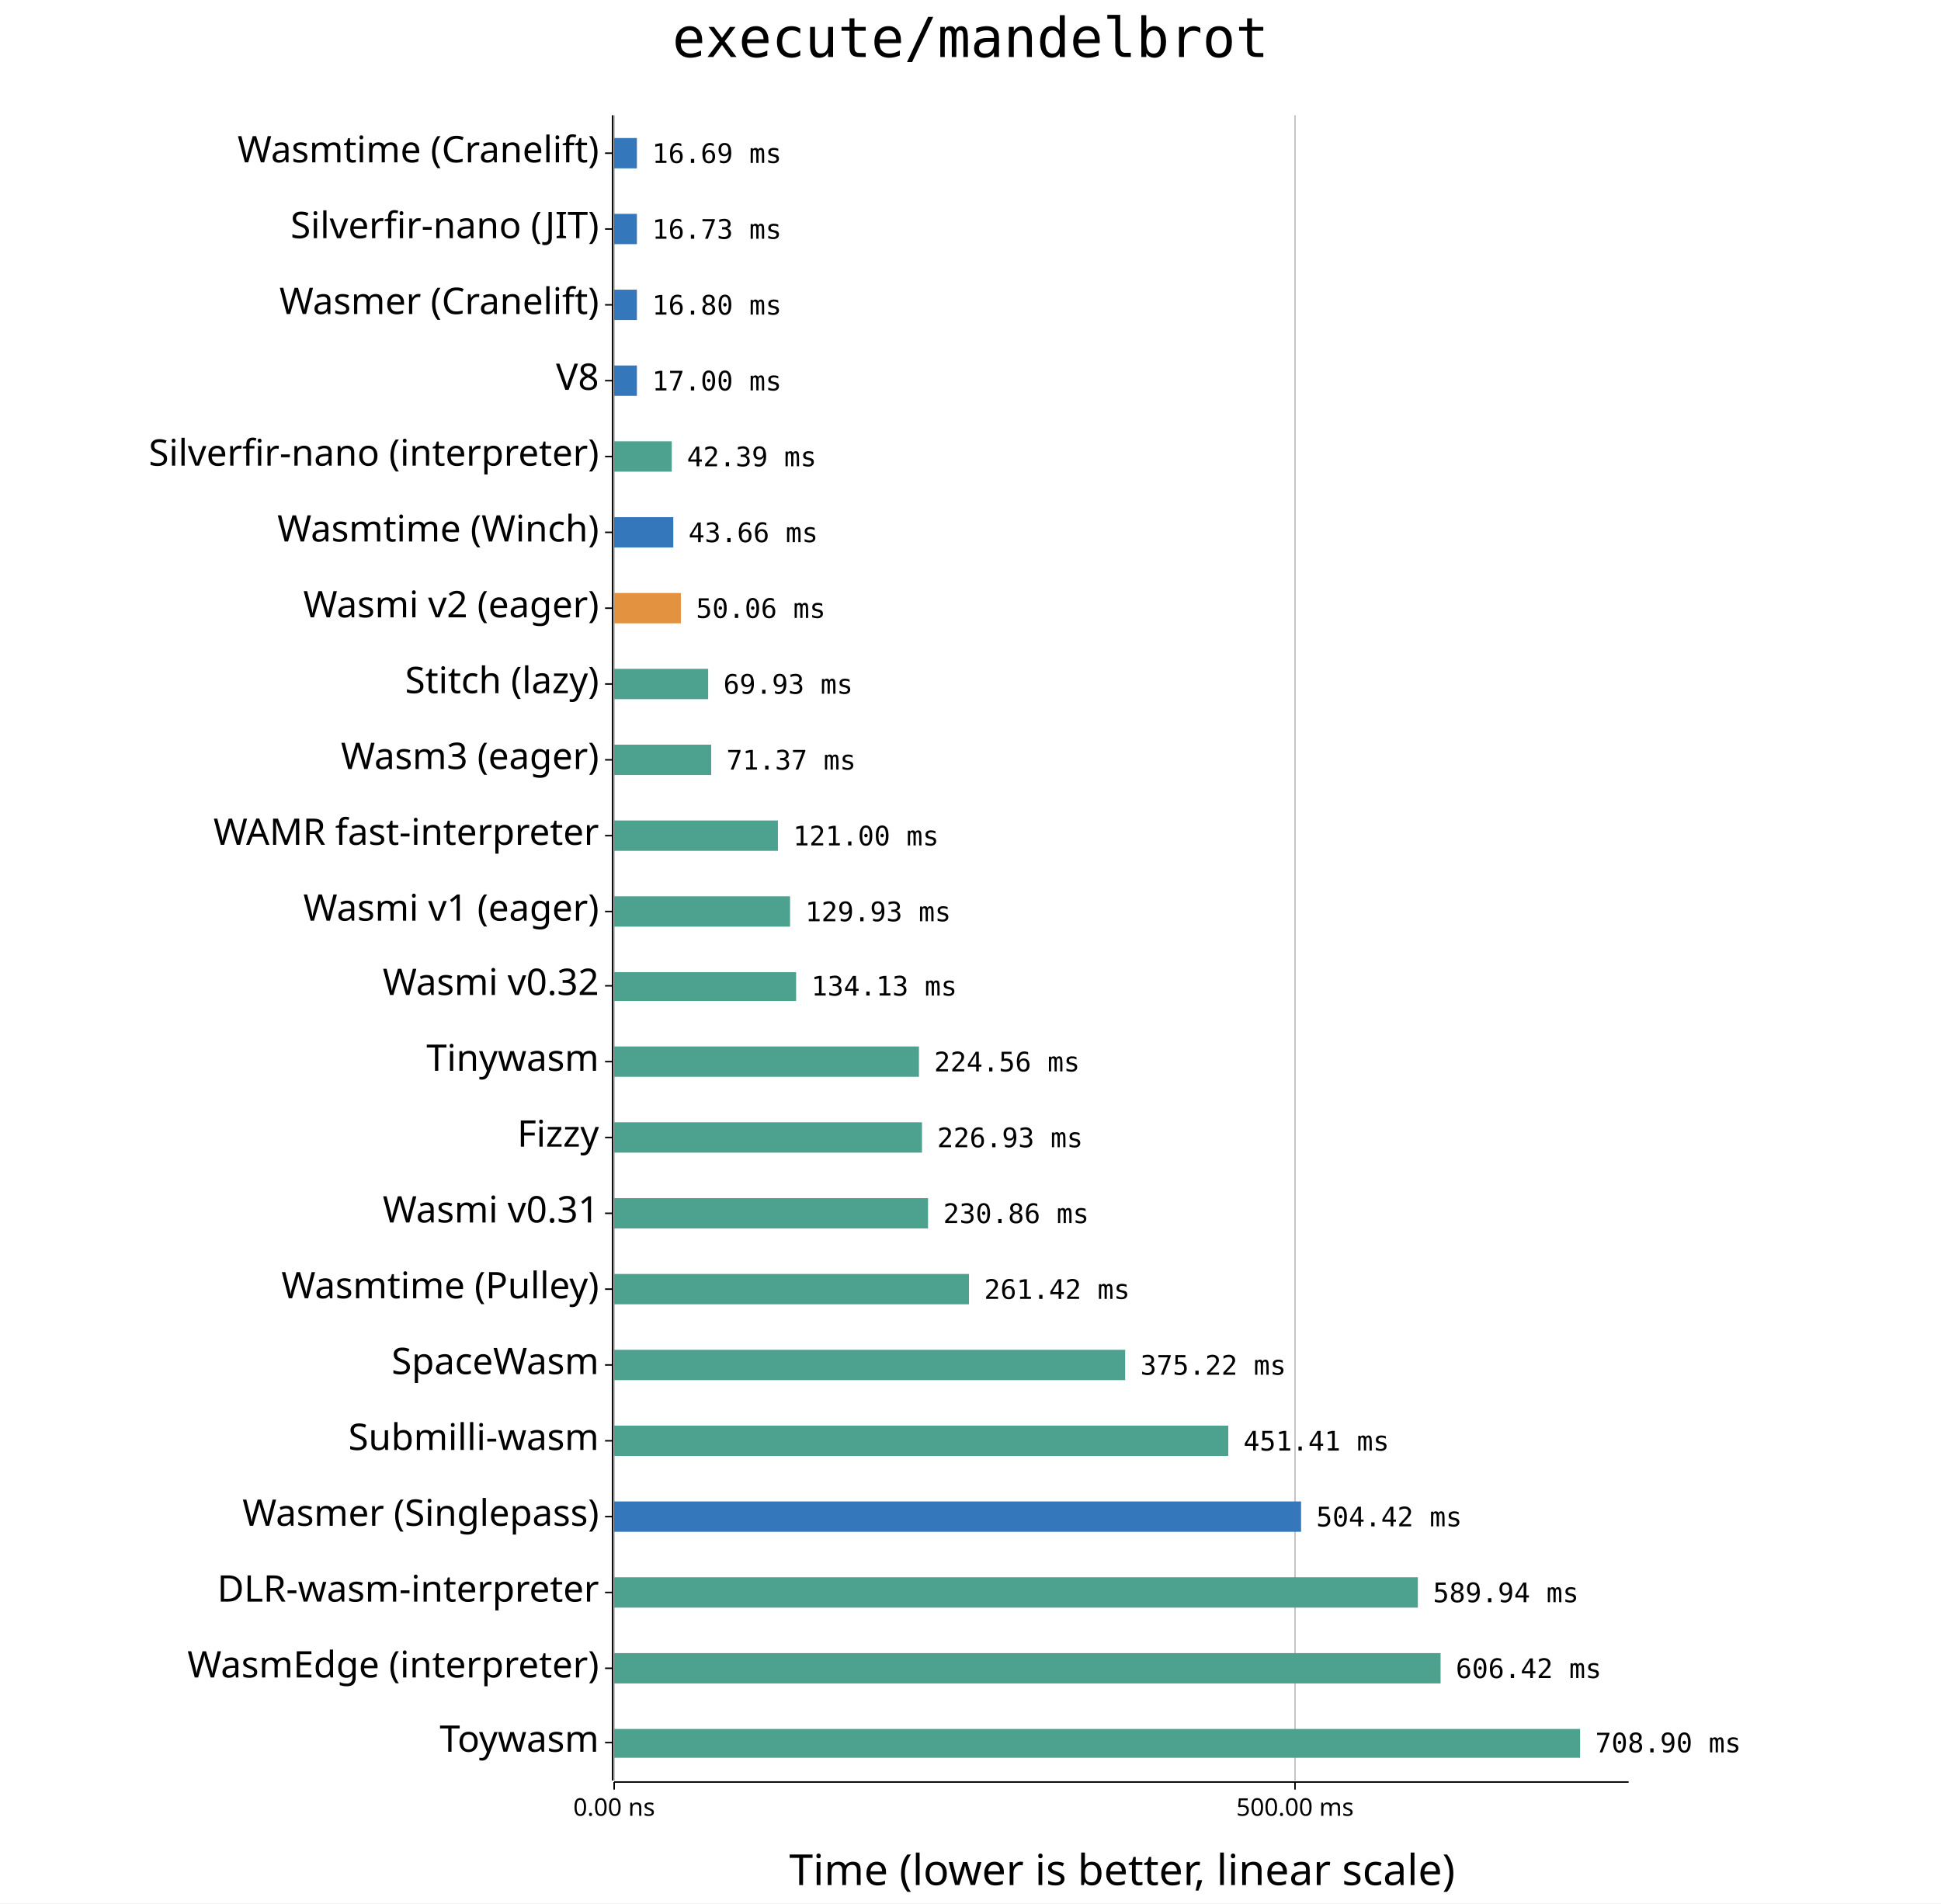
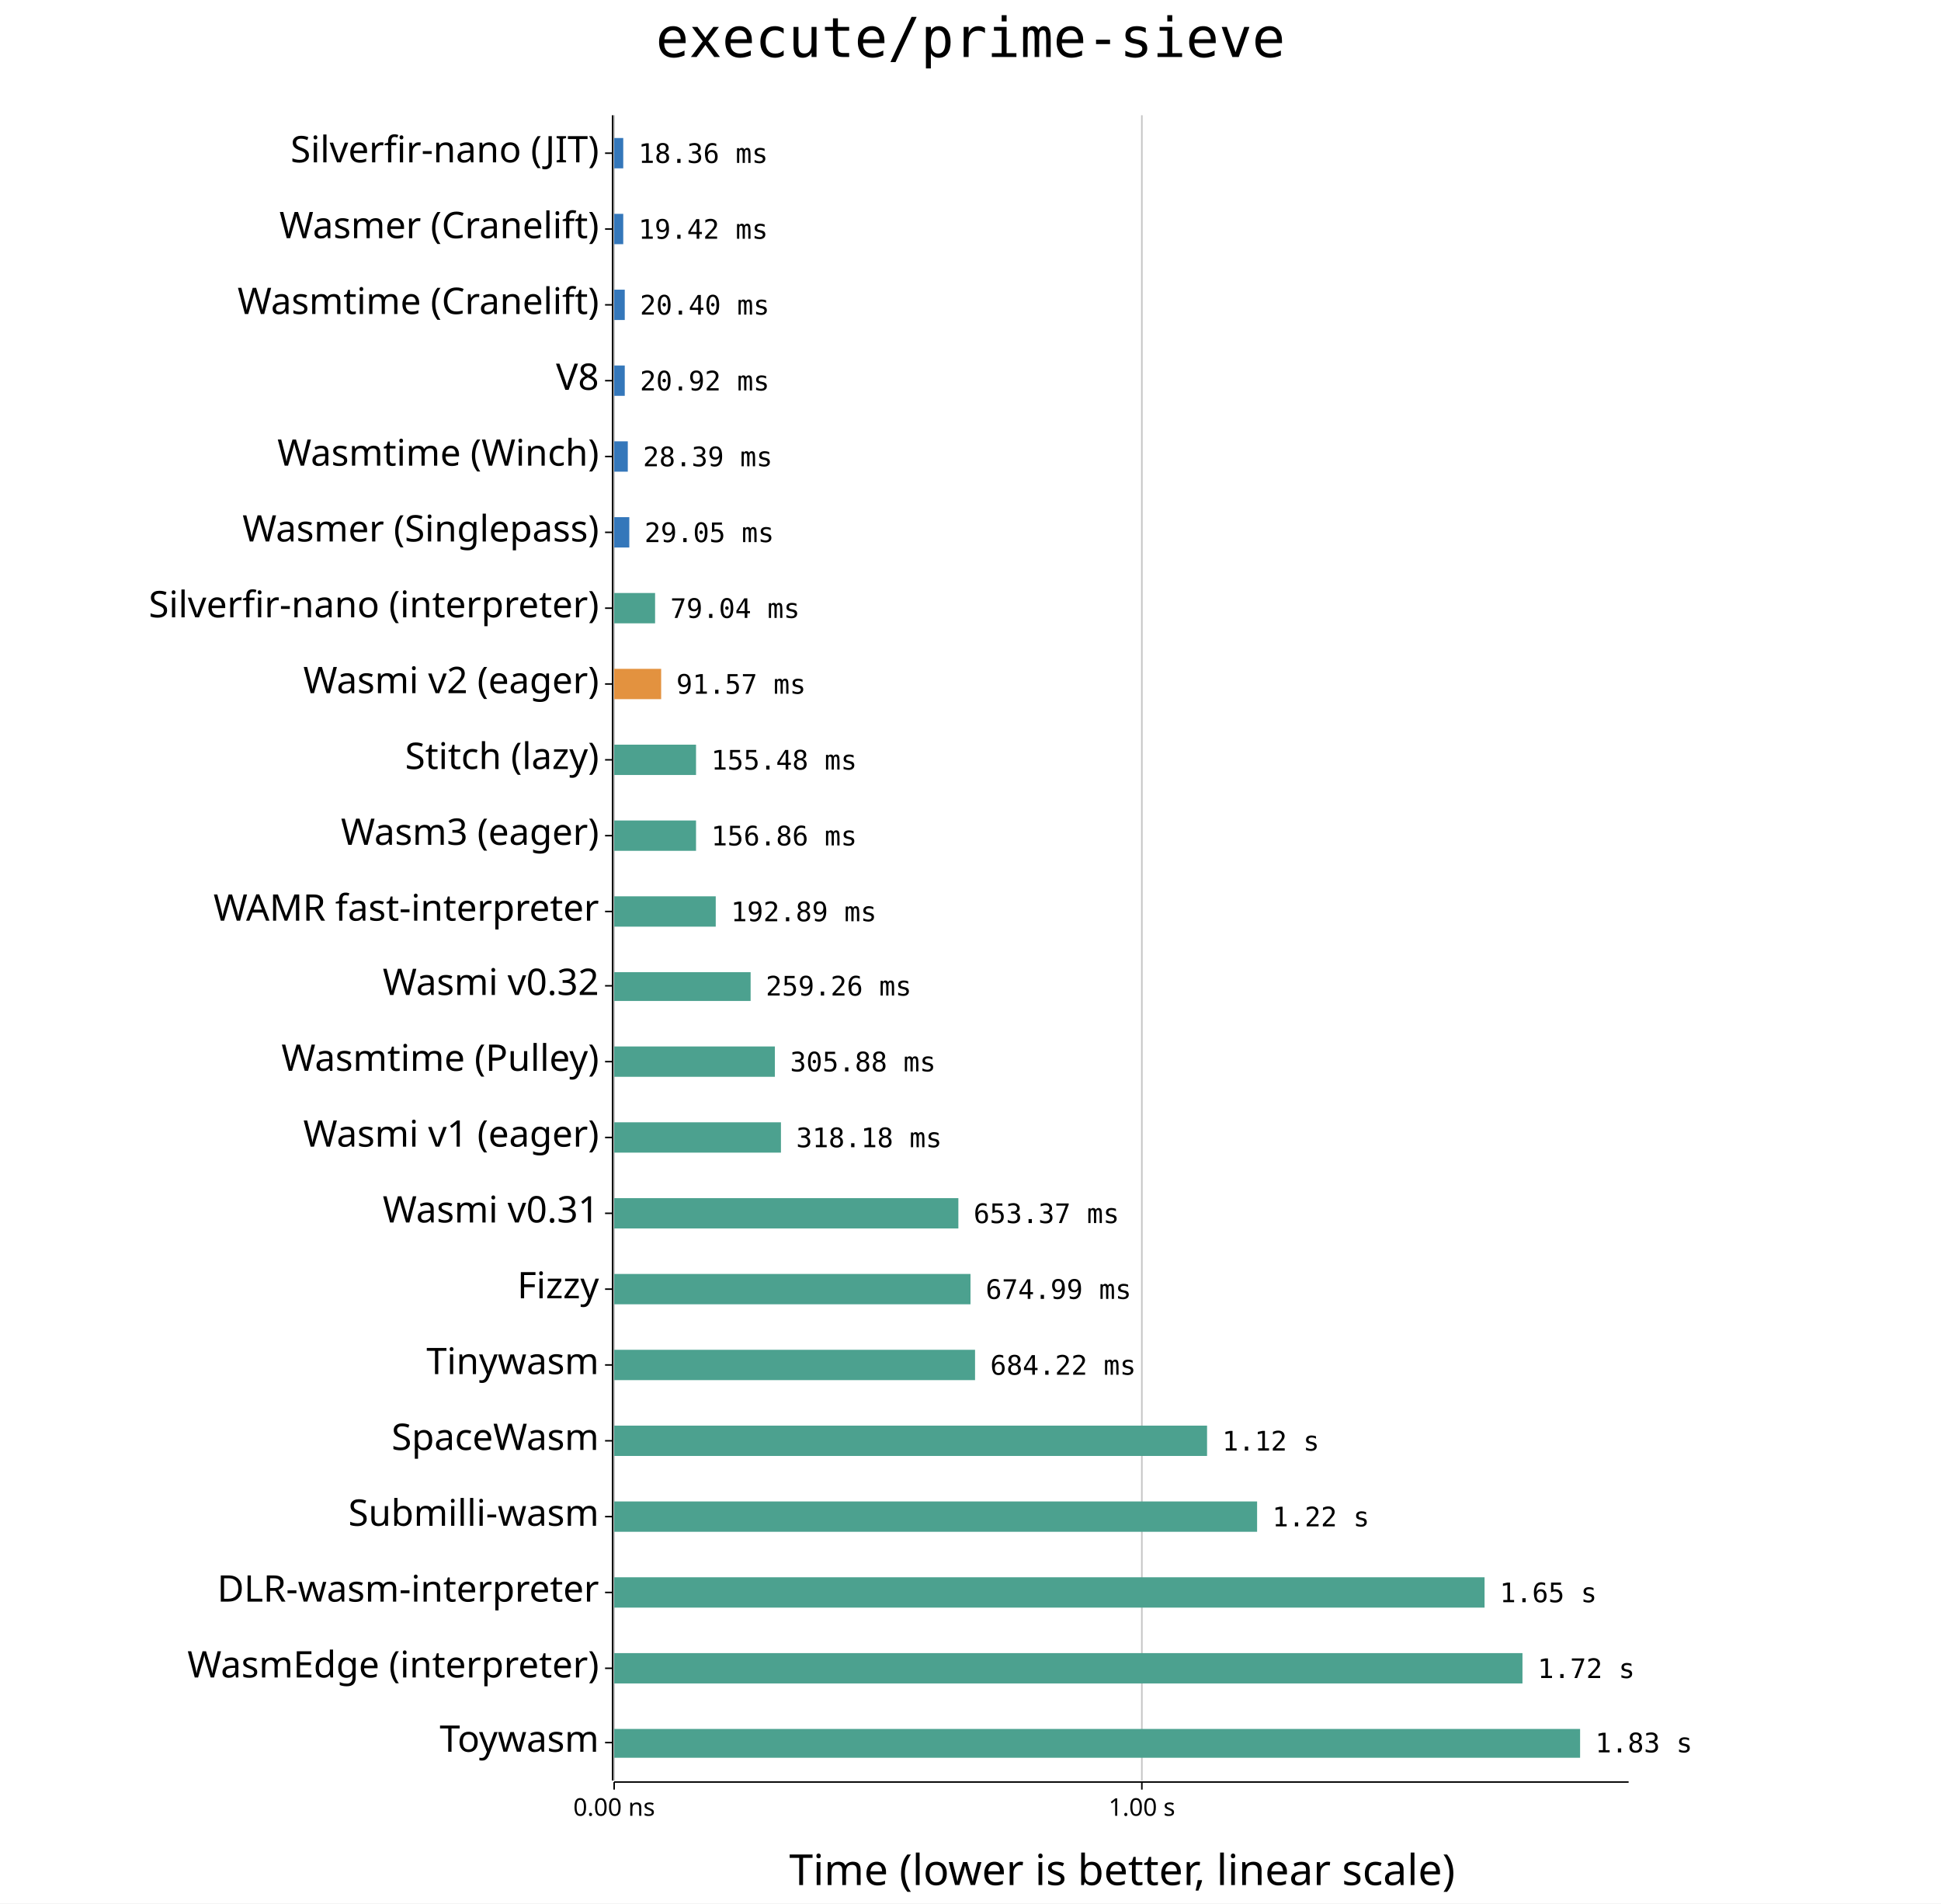
<svg xmlns="http://www.w3.org/2000/svg" width="1280" height="1255" viewBox="0 0 1280 1255">
  <rect x="0" y="0" width="1280" height="1255" opacity="1" fill="#FFFFFF" stroke="none" />
  <text x="640" y="10" dy="0.76em" text-anchor="middle" font-family="monospace" font-size="36.29" opacity="1" fill="#000000">
- execute/mandelbrot
+ execute/prime-sieve
</text>
  <line opacity="0.1" stroke="#000000" stroke-width="1" x1="405" y1="1174" x2="405" y2="76" />
-   <line opacity="0.1" stroke="#000000" stroke-width="1" x1="854" y1="1174" x2="854" y2="76" />
+   <line opacity="0.1" stroke="#000000" stroke-width="1" x1="753" y1="1174" x2="753" y2="76" />
  <text x="5" y="625" dy="0.76em" text-anchor="middle" font-family="sans-serif" font-size="28.226" opacity="1" fill="#000000" transform="rotate(270, 5, 625)">

</text>
  <text x="740" y="1250" dy="-0.5ex" text-anchor="middle" font-family="sans-serif" font-size="28.226" opacity="1" fill="#000000">
Time (lower is better, linear scale)
</text>
  <line opacity="0.15" stroke="#000000" stroke-width="1" x1="405" y1="1174" x2="405" y2="76" />
-   <line opacity="0.15" stroke="#000000" stroke-width="1" x1="854" y1="1174" x2="854" y2="76" />
+   <line opacity="0.15" stroke="#000000" stroke-width="1" x1="753" y1="1174" x2="753" y2="76" />
  <polyline fill="none" opacity="1" stroke="#000000" stroke-width="1" points="404,76 404,1174 " />
  <text x="395" y="1149" dy="0.5ex" text-anchor="end" font-family="sans-serif" font-size="24.194" opacity="1" fill="#000000">
Toywasm
</text>
  <polyline fill="none" opacity="1" stroke="#000000" stroke-width="1" points="399,1149 404,1149 " />
  <text x="395" y="1100" dy="0.5ex" text-anchor="end" font-family="sans-serif" font-size="24.194" opacity="1" fill="#000000">
WasmEdge (interpreter)
</text>
  <polyline fill="none" opacity="1" stroke="#000000" stroke-width="1" points="399,1100 404,1100 " />
  <text x="395" y="1050" dy="0.5ex" text-anchor="end" font-family="sans-serif" font-size="24.194" opacity="1" fill="#000000">
DLR-wasm-interpreter
</text>
  <polyline fill="none" opacity="1" stroke="#000000" stroke-width="1" points="399,1050 404,1050 " />
  <text x="395" y="1000" dy="0.5ex" text-anchor="end" font-family="sans-serif" font-size="24.194" opacity="1" fill="#000000">
- Wasmer (Singlepass)
+ Submilli-wasm
</text>
  <polyline fill="none" opacity="1" stroke="#000000" stroke-width="1" points="399,1000 404,1000 " />
  <text x="395" y="950" dy="0.5ex" text-anchor="end" font-family="sans-serif" font-size="24.194" opacity="1" fill="#000000">
- Submilli-wasm
+ SpaceWasm
</text>
  <polyline fill="none" opacity="1" stroke="#000000" stroke-width="1" points="399,950 404,950 " />
  <text x="395" y="900" dy="0.5ex" text-anchor="end" font-family="sans-serif" font-size="24.194" opacity="1" fill="#000000">
- SpaceWasm
+ Tinywasm
</text>
  <polyline fill="none" opacity="1" stroke="#000000" stroke-width="1" points="399,900 404,900 " />
  <text x="395" y="850" dy="0.5ex" text-anchor="end" font-family="sans-serif" font-size="24.194" opacity="1" fill="#000000">
- Wasmtime (Pulley)
+ Fizzy
</text>
  <polyline fill="none" opacity="1" stroke="#000000" stroke-width="1" points="399,850 404,850 " />
  <text x="395" y="800" dy="0.5ex" text-anchor="end" font-family="sans-serif" font-size="24.194" opacity="1" fill="#000000">
Wasmi v0.31
</text>
  <polyline fill="none" opacity="1" stroke="#000000" stroke-width="1" points="399,800 404,800 " />
  <text x="395" y="750" dy="0.5ex" text-anchor="end" font-family="sans-serif" font-size="24.194" opacity="1" fill="#000000">
- Fizzy
+ Wasmi v1 (eager)
</text>
  <polyline fill="none" opacity="1" stroke="#000000" stroke-width="1" points="399,750 404,750 " />
  <text x="395" y="700" dy="0.5ex" text-anchor="end" font-family="sans-serif" font-size="24.194" opacity="1" fill="#000000">
- Tinywasm
+ Wasmtime (Pulley)
</text>
  <polyline fill="none" opacity="1" stroke="#000000" stroke-width="1" points="399,700 404,700 " />
  <text x="395" y="650" dy="0.5ex" text-anchor="end" font-family="sans-serif" font-size="24.194" opacity="1" fill="#000000">
Wasmi v0.32
</text>
  <polyline fill="none" opacity="1" stroke="#000000" stroke-width="1" points="399,650 404,650 " />
  <text x="395" y="601" dy="0.5ex" text-anchor="end" font-family="sans-serif" font-size="24.194" opacity="1" fill="#000000">
- Wasmi v1 (eager)
+ WAMR fast-interpreter
</text>
  <polyline fill="none" opacity="1" stroke="#000000" stroke-width="1" points="399,601 404,601 " />
  <text x="395" y="551" dy="0.5ex" text-anchor="end" font-family="sans-serif" font-size="24.194" opacity="1" fill="#000000">
- WAMR fast-interpreter
+ Wasm3 (eager)
</text>
  <polyline fill="none" opacity="1" stroke="#000000" stroke-width="1" points="399,551 404,551 " />
  <text x="395" y="501" dy="0.5ex" text-anchor="end" font-family="sans-serif" font-size="24.194" opacity="1" fill="#000000">
- Wasm3 (eager)
+ Stitch (lazy)
</text>
  <polyline fill="none" opacity="1" stroke="#000000" stroke-width="1" points="399,501 404,501 " />
  <text x="395" y="451" dy="0.5ex" text-anchor="end" font-family="sans-serif" font-size="24.194" opacity="1" fill="#000000">
- Stitch (lazy)
+ Wasmi v2 (eager)
</text>
  <polyline fill="none" opacity="1" stroke="#000000" stroke-width="1" points="399,451 404,451 " />
  <text x="395" y="401" dy="0.5ex" text-anchor="end" font-family="sans-serif" font-size="24.194" opacity="1" fill="#000000">
- Wasmi v2 (eager)
+ Silverfir-nano (interpreter)
</text>
  <polyline fill="none" opacity="1" stroke="#000000" stroke-width="1" points="399,401 404,401 " />
  <text x="395" y="351" dy="0.5ex" text-anchor="end" font-family="sans-serif" font-size="24.194" opacity="1" fill="#000000">
- Wasmtime (Winch)
+ Wasmer (Singlepass)
</text>
  <polyline fill="none" opacity="1" stroke="#000000" stroke-width="1" points="399,351 404,351 " />
  <text x="395" y="301" dy="0.5ex" text-anchor="end" font-family="sans-serif" font-size="24.194" opacity="1" fill="#000000">
- Silverfir-nano (interpreter)
+ Wasmtime (Winch)
</text>
  <polyline fill="none" opacity="1" stroke="#000000" stroke-width="1" points="399,301 404,301 " />
  <text x="395" y="251" dy="0.5ex" text-anchor="end" font-family="sans-serif" font-size="24.194" opacity="1" fill="#000000">
V8
</text>
  <polyline fill="none" opacity="1" stroke="#000000" stroke-width="1" points="399,251 404,251 " />
  <text x="395" y="201" dy="0.5ex" text-anchor="end" font-family="sans-serif" font-size="24.194" opacity="1" fill="#000000">
- Wasmer (Cranelift)
+ Wasmtime (Cranelift)
</text>
  <polyline fill="none" opacity="1" stroke="#000000" stroke-width="1" points="399,201 404,201 " />
  <text x="395" y="151" dy="0.5ex" text-anchor="end" font-family="sans-serif" font-size="24.194" opacity="1" fill="#000000">
- Silverfir-nano (JIT)
+ Wasmer (Cranelift)
</text>
  <polyline fill="none" opacity="1" stroke="#000000" stroke-width="1" points="399,151 404,151 " />
  <text x="395" y="101" dy="0.5ex" text-anchor="end" font-family="sans-serif" font-size="24.194" opacity="1" fill="#000000">
- Wasmtime (Cranelift)
+ Silverfir-nano (JIT)
</text>
  <polyline fill="none" opacity="1" stroke="#000000" stroke-width="1" points="399,101 404,101 " />
  <polyline fill="none" opacity="1" stroke="#000000" stroke-width="1" points="405,1175 1074,1175 " />
  <text x="405" y="1185" dy="0.76em" text-anchor="middle" font-family="sans-serif" font-size="16.129" opacity="1" fill="#000000">
0.00 ns
</text>
  <polyline fill="none" opacity="1" stroke="#000000" stroke-width="1" points="405,1175 405,1180 " />
-   <text x="854" y="1185" dy="0.76em" text-anchor="middle" font-family="sans-serif" font-size="16.129" opacity="1" fill="#000000">
- 500.00 ms
- </text>
-   <polyline fill="none" opacity="1" stroke="#000000" stroke-width="1" points="854,1175 854,1180 " />
-   <rect x="405" y="1040" width="530" height="20" opacity="1" fill="#4CA18F" stroke="none" />
-   <rect x="405" y="641" width="120" height="19" opacity="1" fill="#4CA18F" stroke="none" />
-   <rect x="405" y="391" width="44" height="20" opacity="1" fill="#E3923F" stroke="none" />
-   <rect x="405" y="940" width="405" height="20" opacity="1" fill="#4CA18F" stroke="none" />
-   <rect x="405" y="341" width="39" height="20" opacity="1" fill="#3477BA" stroke="none" />
-   <rect x="405" y="141" width="15" height="20" opacity="1" fill="#3477BA" stroke="none" />
-   <rect x="405" y="191" width="15" height="20" opacity="1" fill="#3477BA" stroke="none" />
-   <rect x="405" y="541" width="108" height="20" opacity="1" fill="#4CA18F" stroke="none" />
-   <rect x="405" y="441" width="62" height="20" opacity="1" fill="#4CA18F" stroke="none" />
-   <rect x="405" y="840" width="234" height="20" opacity="1" fill="#4CA18F" stroke="none" />
-   <rect x="405" y="291" width="38" height="20" opacity="1" fill="#4CA18F" stroke="none" />
-   <rect x="405" y="890" width="337" height="20" opacity="1" fill="#4CA18F" stroke="none" />
+   <text x="753" y="1185" dy="0.76em" text-anchor="middle" font-family="sans-serif" font-size="16.129" opacity="1" fill="#000000">
+ 1.00 s
+ </text>
+   <polyline fill="none" opacity="1" stroke="#000000" stroke-width="1" points="753,1175 753,1180 " />
+   <rect x="405" y="441" width="31" height="20" opacity="1" fill="#E3923F" stroke="none" />
+   <rect x="405" y="641" width="90" height="19" opacity="1" fill="#4CA18F" stroke="none" />
  <rect x="405" y="1140" width="637" height="19" opacity="1" fill="#4CA18F" stroke="none" />
-   <rect x="405" y="690" width="201" height="20" opacity="1" fill="#4CA18F" stroke="none" />
-   <rect x="405" y="990" width="453" height="20" opacity="1" fill="#3477BA" stroke="none" />
-   <rect x="405" y="491" width="64" height="20" opacity="1" fill="#4CA18F" stroke="none" />
-   <rect x="405" y="241" width="15" height="20" opacity="1" fill="#3477BA" stroke="none" />
-   <rect x="405" y="1090" width="545" height="20" opacity="1" fill="#4CA18F" stroke="none" />
-   <rect x="405" y="740" width="203" height="20" opacity="1" fill="#4CA18F" stroke="none" />
-   <rect x="405" y="91" width="15" height="20" opacity="1" fill="#3477BA" stroke="none" />
-   <rect x="405" y="591" width="116" height="20" opacity="1" fill="#4CA18F" stroke="none" />
-   <rect x="405" y="790" width="207" height="20" opacity="1" fill="#4CA18F" stroke="none" />
+   <rect x="405" y="141" width="6" height="20" opacity="1" fill="#3477BA" stroke="none" />
+   <rect x="405" y="241" width="7" height="20" opacity="1" fill="#3477BA" stroke="none" />
+   <rect x="405" y="1090" width="599" height="20" opacity="1" fill="#4CA18F" stroke="none" />
+   <rect x="405" y="591" width="67" height="20" opacity="1" fill="#4CA18F" stroke="none" />
+   <rect x="405" y="990" width="424" height="20" opacity="1" fill="#4CA18F" stroke="none" />
+   <rect x="405" y="391" width="27" height="20" opacity="1" fill="#4CA18F" stroke="none" />
+   <rect x="405" y="790" width="227" height="20" opacity="1" fill="#4CA18F" stroke="none" />
+   <rect x="405" y="91" width="6" height="20" opacity="1" fill="#3477BA" stroke="none" />
+   <rect x="405" y="940" width="391" height="20" opacity="1" fill="#4CA18F" stroke="none" />
+   <rect x="405" y="890" width="238" height="20" opacity="1" fill="#4CA18F" stroke="none" />
+   <rect x="405" y="840" width="235" height="20" opacity="1" fill="#4CA18F" stroke="none" />
+   <rect x="405" y="740" width="110" height="20" opacity="1" fill="#4CA18F" stroke="none" />
+   <rect x="405" y="291" width="9" height="20" opacity="1" fill="#3477BA" stroke="none" />
+   <rect x="405" y="541" width="54" height="20" opacity="1" fill="#4CA18F" stroke="none" />
+   <rect x="405" y="491" width="54" height="20" opacity="1" fill="#4CA18F" stroke="none" />
+   <rect x="405" y="341" width="10" height="20" opacity="1" fill="#3477BA" stroke="none" />
+   <rect x="405" y="690" width="106" height="20" opacity="1" fill="#4CA18F" stroke="none" />
+   <rect x="405" y="1040" width="574" height="20" opacity="1" fill="#4CA18F" stroke="none" />
+   <rect x="405" y="191" width="7" height="20" opacity="1" fill="#3477BA" stroke="none" />
  <text x="1052" y="1151" dy="0.5ex" text-anchor="start" font-family="monospace" font-size="17.742" opacity="1" fill="#000000">
- 708.90 ms
- </text>
-   <text x="960" y="1102" dy="0.5ex" text-anchor="start" font-family="monospace" font-size="17.742" opacity="1" fill="#000000">
- 606.42 ms
- </text>
-   <text x="945" y="1052" dy="0.5ex" text-anchor="start" font-family="monospace" font-size="17.742" opacity="1" fill="#000000">
- 589.94 ms
- </text>
-   <text x="868" y="1002" dy="0.5ex" text-anchor="start" font-family="monospace" font-size="17.742" opacity="1" fill="#000000">
- 504.42 ms
- </text>
-   <text x="820" y="952" dy="0.5ex" text-anchor="start" font-family="monospace" font-size="17.742" opacity="1" fill="#000000">
- 451.41 ms
- </text>
-   <text x="752" y="902" dy="0.5ex" text-anchor="start" font-family="monospace" font-size="17.742" opacity="1" fill="#000000">
- 375.22 ms
- </text>
-   <text x="649" y="852" dy="0.5ex" text-anchor="start" font-family="monospace" font-size="17.742" opacity="1" fill="#000000">
- 261.42 ms
- </text>
-   <text x="622" y="802" dy="0.5ex" text-anchor="start" font-family="monospace" font-size="17.742" opacity="1" fill="#000000">
- 230.86 ms
- </text>
-   <text x="618" y="752" dy="0.5ex" text-anchor="start" font-family="monospace" font-size="17.742" opacity="1" fill="#000000">
- 226.93 ms
- </text>
-   <text x="616" y="702" dy="0.5ex" text-anchor="start" font-family="monospace" font-size="17.742" opacity="1" fill="#000000">
- 224.56 ms
- </text>
-   <text x="535" y="652" dy="0.5ex" text-anchor="start" font-family="monospace" font-size="17.742" opacity="1" fill="#000000">
- 134.13 ms
- </text>
-   <text x="531" y="603" dy="0.5ex" text-anchor="start" font-family="monospace" font-size="17.742" opacity="1" fill="#000000">
- 129.93 ms
- </text>
-   <text x="523" y="553" dy="0.5ex" text-anchor="start" font-family="monospace" font-size="17.742" opacity="1" fill="#000000">
- 121.00 ms
- </text>
-   <text x="479" y="503" dy="0.5ex" text-anchor="start" font-family="monospace" font-size="17.742" opacity="1" fill="#000000">
- 71.37 ms
- </text>
-   <text x="477" y="453" dy="0.5ex" text-anchor="start" font-family="monospace" font-size="17.742" opacity="1" fill="#000000">
- 69.93 ms
- </text>
-   <text x="459" y="403" dy="0.5ex" text-anchor="start" font-family="monospace" font-size="17.742" opacity="1" fill="#000000">
- 50.06 ms
- </text>
-   <text x="454" y="353" dy="0.5ex" text-anchor="start" font-family="monospace" font-size="17.742" opacity="1" fill="#000000">
- 43.66 ms
- </text>
-   <text x="453" y="303" dy="0.5ex" text-anchor="start" font-family="monospace" font-size="17.742" opacity="1" fill="#000000">
- 42.39 ms
- </text>
-   <text x="430" y="253" dy="0.5ex" text-anchor="start" font-family="monospace" font-size="17.742" opacity="1" fill="#000000">
- 17.00 ms
- </text>
-   <text x="430" y="203" dy="0.5ex" text-anchor="start" font-family="monospace" font-size="17.742" opacity="1" fill="#000000">
- 16.80 ms
- </text>
-   <text x="430" y="153" dy="0.5ex" text-anchor="start" font-family="monospace" font-size="17.742" opacity="1" fill="#000000">
- 16.73 ms
- </text>
-   <text x="430" y="103" dy="0.5ex" text-anchor="start" font-family="monospace" font-size="17.742" opacity="1" fill="#000000">
- 16.69 ms
+ 1.83 s
+ </text>
+   <text x="1014" y="1102" dy="0.5ex" text-anchor="start" font-family="monospace" font-size="17.742" opacity="1" fill="#000000">
+ 1.72 s
+ </text>
+   <text x="989" y="1052" dy="0.5ex" text-anchor="start" font-family="monospace" font-size="17.742" opacity="1" fill="#000000">
+ 1.65 s
+ </text>
+   <text x="839" y="1002" dy="0.5ex" text-anchor="start" font-family="monospace" font-size="17.742" opacity="1" fill="#000000">
+ 1.22 s
+ </text>
+   <text x="806" y="952" dy="0.5ex" text-anchor="start" font-family="monospace" font-size="17.742" opacity="1" fill="#000000">
+ 1.12 s
+ </text>
+   <text x="653" y="902" dy="0.5ex" text-anchor="start" font-family="monospace" font-size="17.742" opacity="1" fill="#000000">
+ 684.22 ms
+ </text>
+   <text x="650" y="852" dy="0.5ex" text-anchor="start" font-family="monospace" font-size="17.742" opacity="1" fill="#000000">
+ 674.99 ms
+ </text>
+   <text x="642" y="802" dy="0.5ex" text-anchor="start" font-family="monospace" font-size="17.742" opacity="1" fill="#000000">
+ 653.37 ms
+ </text>
+   <text x="525" y="752" dy="0.5ex" text-anchor="start" font-family="monospace" font-size="17.742" opacity="1" fill="#000000">
+ 318.18 ms
+ </text>
+   <text x="521" y="702" dy="0.5ex" text-anchor="start" font-family="monospace" font-size="17.742" opacity="1" fill="#000000">
+ 305.88 ms
+ </text>
+   <text x="505" y="652" dy="0.5ex" text-anchor="start" font-family="monospace" font-size="17.742" opacity="1" fill="#000000">
+ 259.26 ms
+ </text>
+   <text x="482" y="603" dy="0.5ex" text-anchor="start" font-family="monospace" font-size="17.742" opacity="1" fill="#000000">
+ 192.89 ms
+ </text>
+   <text x="469" y="553" dy="0.5ex" text-anchor="start" font-family="monospace" font-size="17.742" opacity="1" fill="#000000">
+ 156.86 ms
+ </text>
+   <text x="469" y="503" dy="0.5ex" text-anchor="start" font-family="monospace" font-size="17.742" opacity="1" fill="#000000">
+ 155.48 ms
+ </text>
+   <text x="446" y="453" dy="0.5ex" text-anchor="start" font-family="monospace" font-size="17.742" opacity="1" fill="#000000">
+ 91.57 ms
+ </text>
+   <text x="442" y="403" dy="0.5ex" text-anchor="start" font-family="monospace" font-size="17.742" opacity="1" fill="#000000">
+ 79.04 ms
+ </text>
+   <text x="425" y="353" dy="0.5ex" text-anchor="start" font-family="monospace" font-size="17.742" opacity="1" fill="#000000">
+ 29.05 ms
+ </text>
+   <text x="424" y="303" dy="0.5ex" text-anchor="start" font-family="monospace" font-size="17.742" opacity="1" fill="#000000">
+ 28.39 ms
+ </text>
+   <text x="422" y="253" dy="0.5ex" text-anchor="start" font-family="monospace" font-size="17.742" opacity="1" fill="#000000">
+ 20.92 ms
+ </text>
+   <text x="422" y="203" dy="0.5ex" text-anchor="start" font-family="monospace" font-size="17.742" opacity="1" fill="#000000">
+ 20.40 ms
+ </text>
+   <text x="421" y="153" dy="0.5ex" text-anchor="start" font-family="monospace" font-size="17.742" opacity="1" fill="#000000">
+ 19.42 ms
+ </text>
+   <text x="421" y="103" dy="0.5ex" text-anchor="start" font-family="monospace" font-size="17.742" opacity="1" fill="#000000">
+ 18.36 ms
</text>
</svg>
